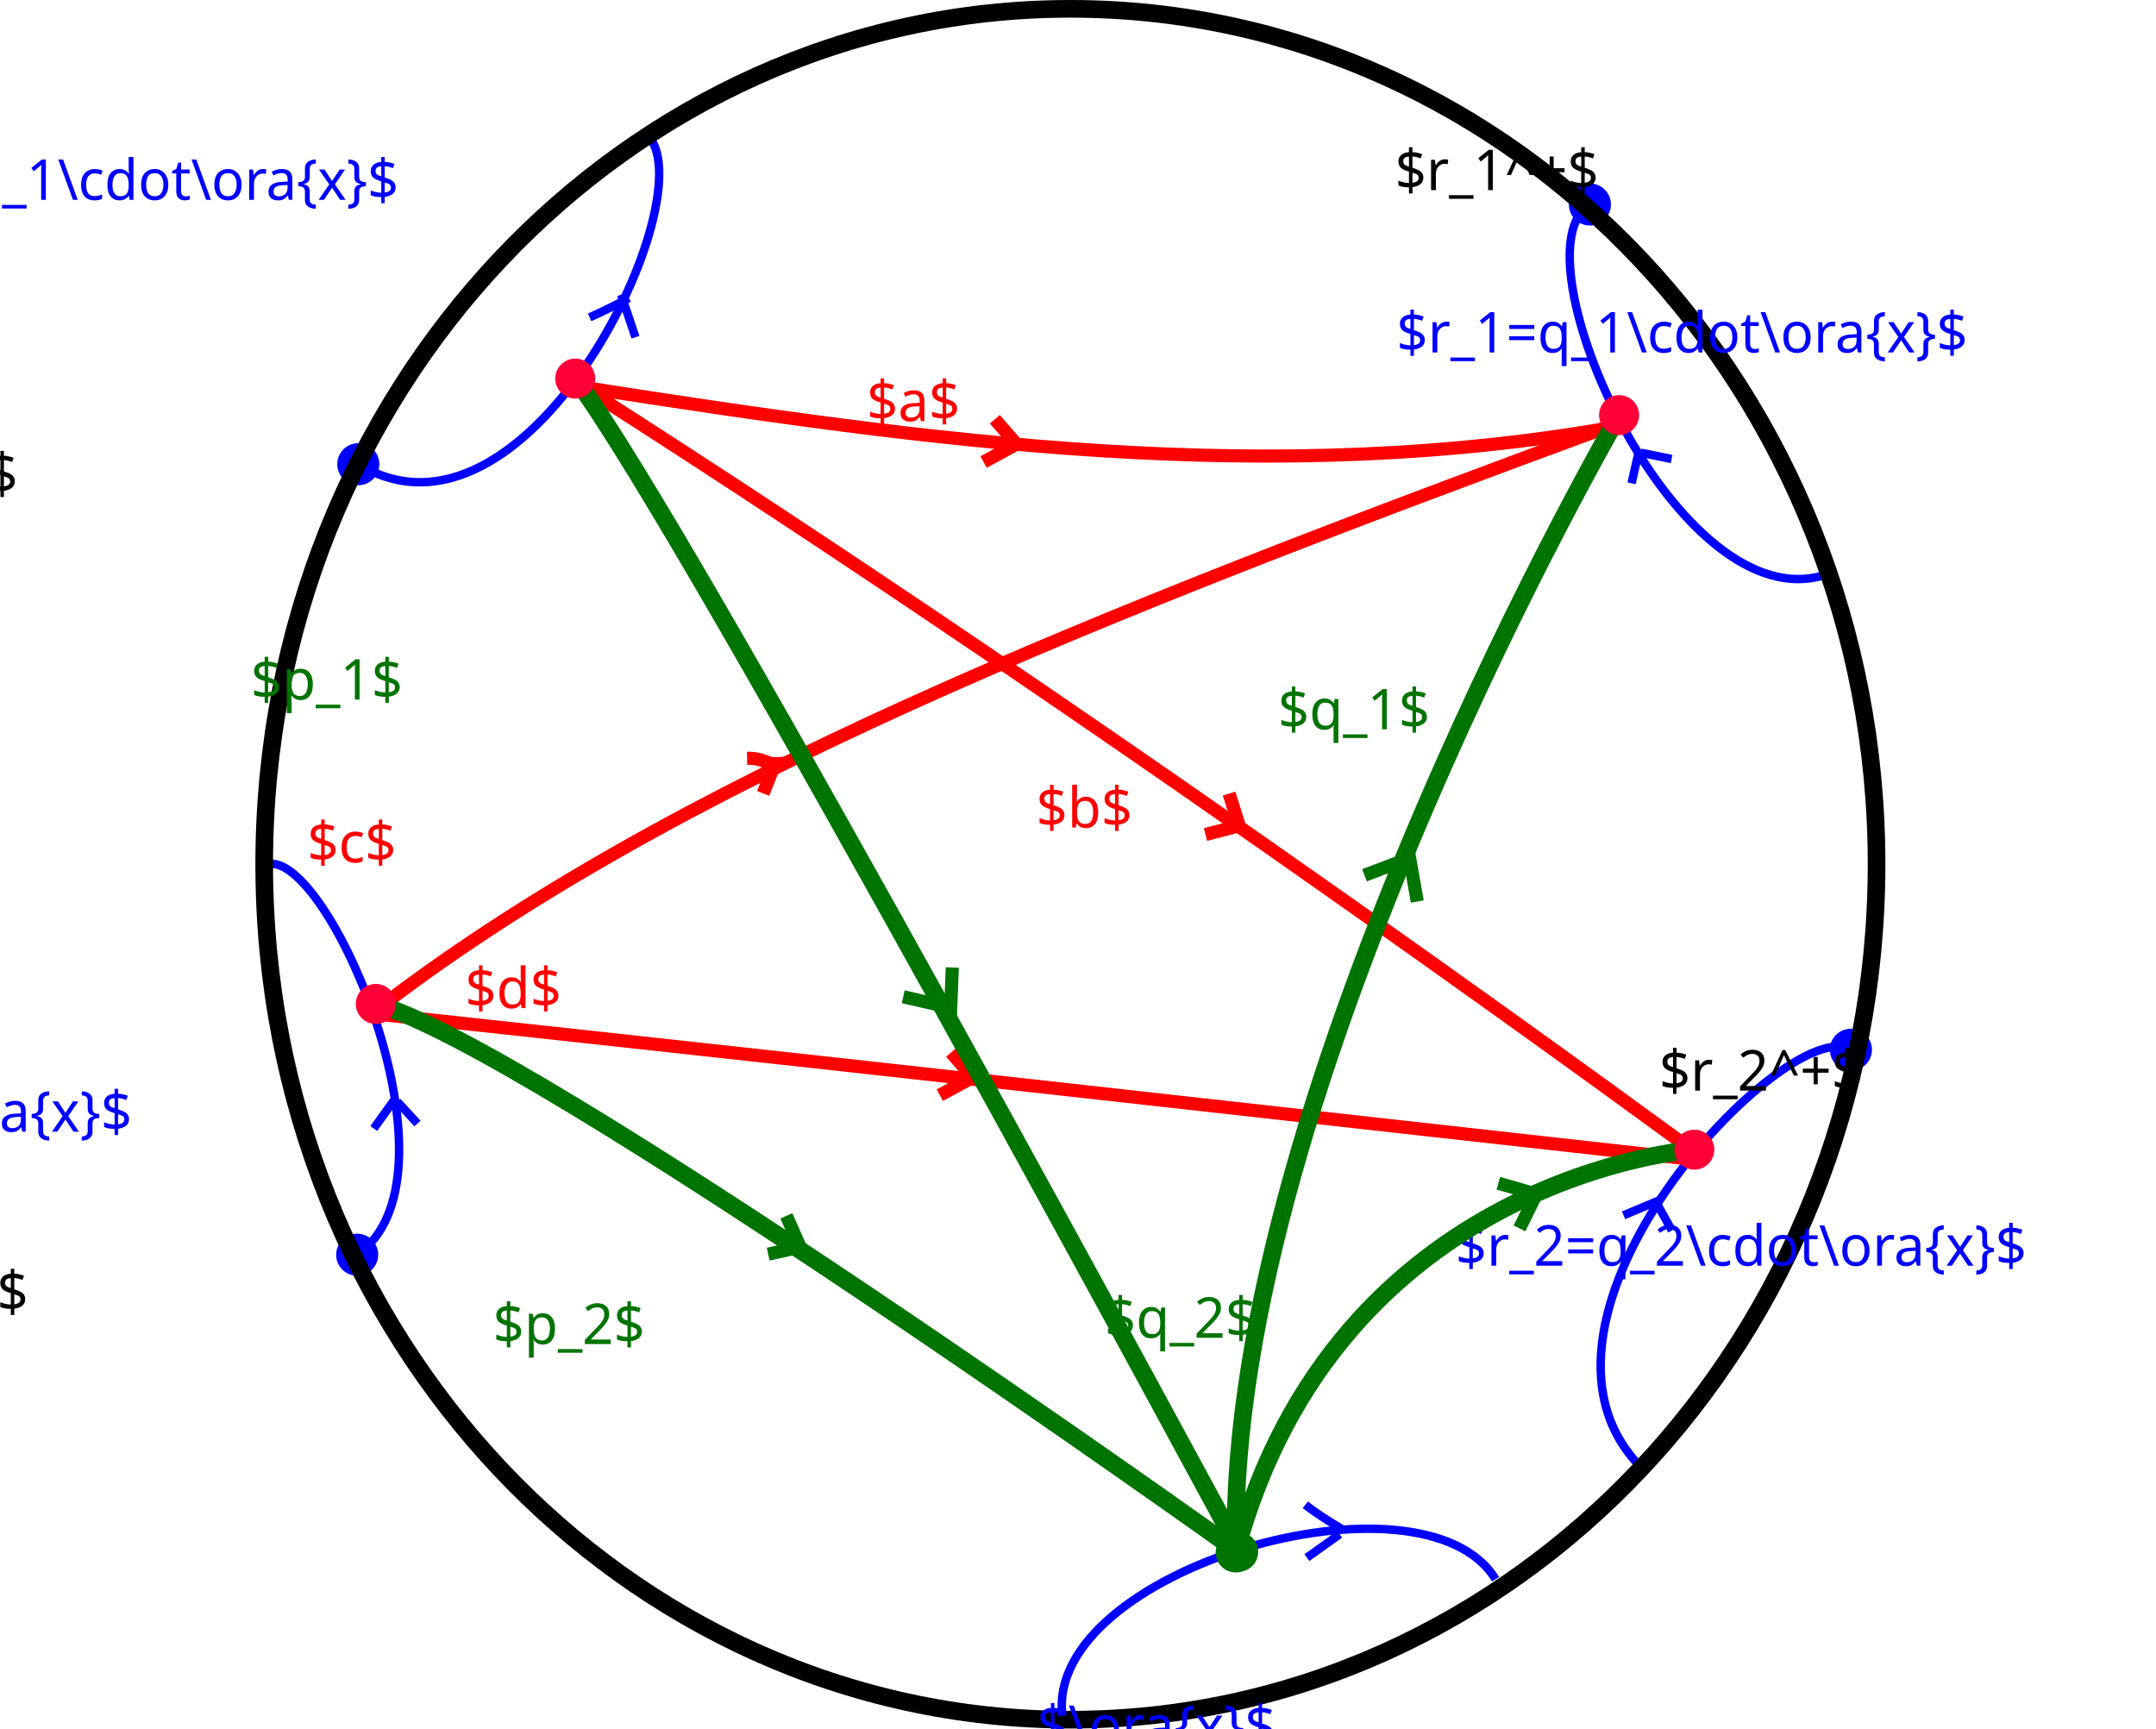
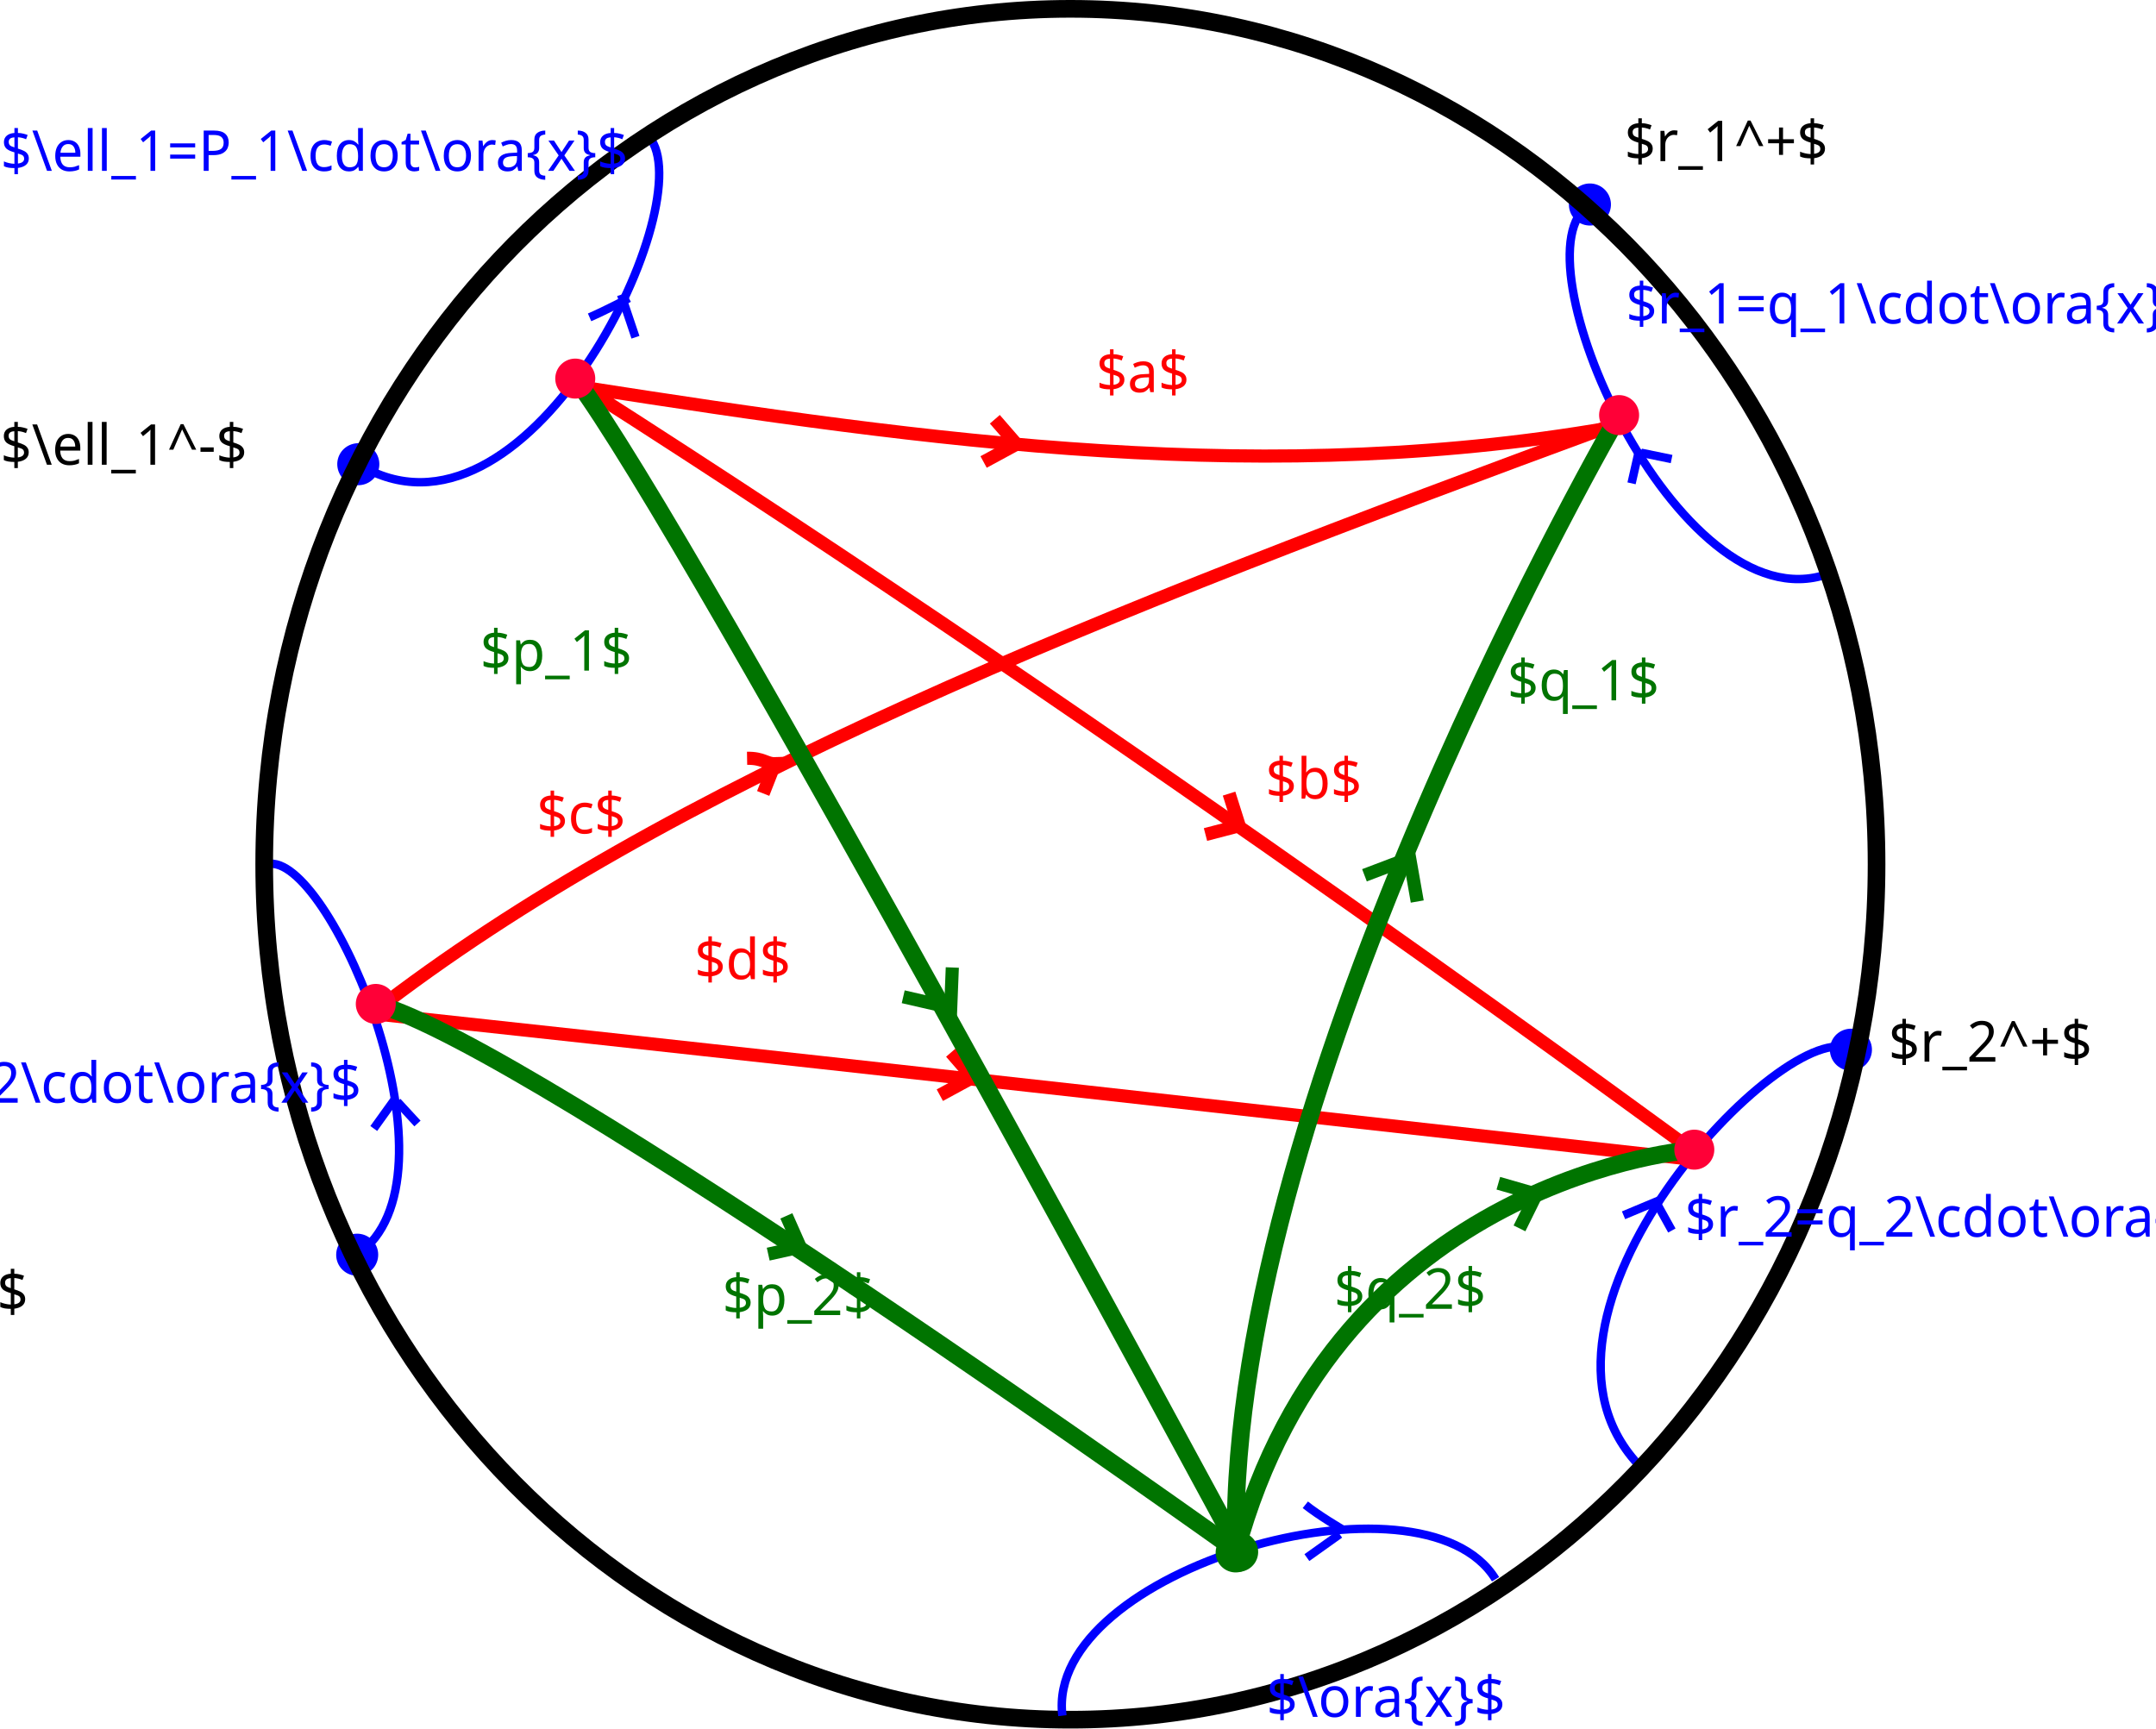
<svg xmlns="http://www.w3.org/2000/svg" width="256.137mm" height="205.363mm" viewBox="0 0 256.137 205.363" version="1.1" id="svg13623">
  <defs id="defs13617">
    <marker style="overflow:visible" id="marker3789" refX="0" refY="0" orient="auto" viewBox="0 0 2.267 2.267" markerWidth="2.267" markerHeight="2.267" preserveAspectRatio="xMidYMid">
      <path transform="matrix(0.2,0,0,0.2,1.48,0.2)" style="fill:#ff0037;fill-opacity:1;fill-rule:evenodd;stroke:#ff0037;stroke-width:1pt;stroke-opacity:1" d="m -2.5,-1 c 0,2.76 -2.24,5 -5,5 -2.76,0 -5,-2.24 -5,-5 0,-2.76 2.24,-5 5,-5 2.76,0 5,2.24 5,5 z" id="path3787" />
    </marker>
    <marker style="overflow:visible" id="marker3267" refX="0" refY="0" orient="auto" viewBox="0 0 2.267 2.267" markerWidth="2.267" markerHeight="2.267" preserveAspectRatio="xMidYMid">
      <path transform="matrix(0.2,0,0,0.2,1.48,0.2)" style="fill:#ff0037;fill-opacity:1;fill-rule:evenodd;stroke:#ff0037;stroke-width:1pt;stroke-opacity:1" d="m -2.5,-1 c 0,2.76 -2.24,5 -5,5 -2.76,0 -5,-2.24 -5,-5 0,-2.76 2.24,-5 5,-5 2.76,0 5,2.24 5,5 z" id="path3265" />
    </marker>
    <marker orient="auto" refY="0" refX="0" id="marker2658" style="overflow:visible">
      <path id="path2656" d="M 0,0 5,-5 -12.5,0 5,5 Z" style="fill:#0000ff;fill-opacity:1;fill-rule:evenodd;stroke:#0000ff;stroke-width:1pt;stroke-opacity:1" transform="matrix(-0.2,0,0,-0.2,-1.2,0)" />
    </marker>
    <marker orient="auto" refY="0" refX="0" id="marker1345" style="overflow:visible">
      <path id="path1097" d="M 0,0 5,-5 -12.5,0 5,5 Z" style="fill:#0000ff;fill-opacity:1;fill-rule:evenodd;stroke:#0000ff;stroke-width:1pt;stroke-opacity:1" transform="matrix(-0.2,0,0,-0.2,-1.2,0)" />
    </marker>
    <marker orient="auto" refY="0" refX="0" id="marker1325" style="overflow:visible">
      <path id="path1323" d="m -2.5,-1 c 0,2.76 -2.24,5 -5,5 -2.76,0 -5,-2.24 -5,-5 0,-2.76 2.24,-5 5,-5 2.76,0 5,2.24 5,5 z" style="fill:#007400;fill-opacity:1;fill-rule:evenodd;stroke:#007400;stroke-width:1pt;stroke-opacity:1" transform="matrix(0.2,0,0,0.2,1.48,0.2)" />
    </marker>
    <marker orient="auto" refY="0" refX="0" id="marker1321" style="overflow:visible">
      <path id="path1319" d="m -2.5,-1 c 0,2.76 -2.24,5 -5,5 -2.76,0 -5,-2.24 -5,-5 0,-2.76 2.24,-5 5,-5 2.76,0 5,2.24 5,5 z" style="fill:#007400;fill-opacity:1;fill-rule:evenodd;stroke:#007400;stroke-width:1pt;stroke-opacity:1" transform="matrix(0.2,0,0,0.2,1.48,0.2)" />
    </marker>
    <marker orient="auto" refY="0" refX="0" id="marker1315" style="overflow:visible">
      <path id="path1313" d="m -2.5,-1 c 0,2.76 -2.24,5 -5,5 -2.76,0 -5,-2.24 -5,-5 0,-2.76 2.24,-5 5,-5 2.76,0 5,2.24 5,5 z" style="fill:#007400;fill-opacity:1;fill-rule:evenodd;stroke:#007400;stroke-width:1pt;stroke-opacity:1" transform="matrix(0.2,0,0,0.2,1.48,0.2)" />
    </marker>
    <marker orient="auto" refY="0" refX="0" id="marker1311" style="overflow:visible">
      <path id="path1309" d="m -2.5,-1 c 0,2.76 -2.24,5 -5,5 -2.76,0 -5,-2.24 -5,-5 0,-2.76 2.24,-5 5,-5 2.76,0 5,2.24 5,5 z" style="fill:#007400;fill-opacity:1;fill-rule:evenodd;stroke:#007400;stroke-width:1pt;stroke-opacity:1" transform="matrix(0.2,0,0,0.2,1.48,0.2)" />
    </marker>
    <marker orient="auto" refY="0" refX="0" id="marker1307" style="overflow:visible">
      <path id="path1305" d="m -2.5,-1 c 0,2.76 -2.24,5 -5,5 -2.76,0 -5,-2.24 -5,-5 0,-2.76 2.24,-5 5,-5 2.76,0 5,2.24 5,5 z" style="fill:#007400;fill-opacity:1;fill-rule:evenodd;stroke:#007400;stroke-width:1pt;stroke-opacity:1" transform="matrix(0.2,0,0,0.2,1.48,0.2)" />
    </marker>
    <marker orient="auto" refY="0" refX="0" id="DotS" style="overflow:visible">
      <path id="path1074" d="m -2.5,-1 c 0,2.76 -2.24,5 -5,5 -2.76,0 -5,-2.24 -5,-5 0,-2.76 2.24,-5 5,-5 2.76,0 5,2.24 5,5 z" style="fill:#007400;fill-opacity:1;fill-rule:evenodd;stroke:#007400;stroke-width:1pt;stroke-opacity:1" transform="matrix(0.2,0,0,0.2,1.48,0.2)" />
    </marker>
    <marker orient="auto" refY="0" refX="0" id="marker1297" style="overflow:visible">
      <path id="path1295" d="M 0,0 5,-5 -12.5,0 5,5 Z" style="fill:#000000;fill-opacity:1;fill-rule:evenodd;stroke:#000000;stroke-width:1pt;stroke-opacity:1" transform="matrix(-0.2,0,0,-0.2,-1.2,0)" />
    </marker>
    <marker orient="auto" refY="0" refX="0" id="marker1270" style="overflow:visible">
      <path id="path1022" d="M 0,0 5,-5 -12.5,0 5,5 Z" style="fill:#000000;fill-opacity:1;fill-rule:evenodd;stroke:#000000;stroke-width:1pt;stroke-opacity:1" transform="matrix(-0.2,0,0,-0.2,-1.2,0)" />
    </marker>
    <marker style="overflow:visible" id="marker19486" refX="0" refY="0" orient="auto">
      <path transform="matrix(-0.2,0,0,-0.2,-1.2,0)" style="fill:#000000;fill-opacity:1;fill-rule:evenodd;stroke:#000000;stroke-width:1pt;stroke-opacity:1" d="M 0,0 5,-5 -12.5,0 5,5 Z" id="path19484" />
    </marker>
    <marker orient="auto" refY="0" refX="0" id="Arrow1Send" style="overflow:visible">
      <path id="path842" d="M 0,0 5,-5 -12.5,0 5,5 Z" style="fill:#000000;fill-opacity:1;fill-rule:evenodd;stroke:#000000;stroke-width:1pt;stroke-opacity:1" transform="matrix(-0.2,0,0,-0.2,-1.2,0)" />
    </marker>
    <marker orient="auto" refY="0" refX="0" id="marker9642" style="overflow:visible">
      <path id="path9640" d="m -2.5,-1 c 0,2.76 -2.24,5 -5,5 -2.76,0 -5,-2.24 -5,-5 0,-2.76 2.24,-5 5,-5 2.76,0 5,2.24 5,5 z" style="fill:#000000;fill-opacity:1;fill-rule:evenodd;stroke:#000000;stroke-width:1pt;stroke-opacity:1" transform="matrix(0.2,0,0,0.2,1.48,0.2)" />
    </marker>
    <marker orient="auto" refY="0" refX="0" id="marker13570" style="overflow:visible">
      <path id="path13568" d="m -2.5,-1 c 0,2.76 -2.24,5 -5,5 -2.76,0 -5,-2.24 -5,-5 0,-2.76 2.24,-5 5,-5 2.76,0 5,2.24 5,5 z" style="fill:#000000;fill-opacity:1;fill-rule:evenodd;stroke:#000000;stroke-width:1pt;stroke-opacity:1" transform="matrix(0.2,0,0,0.2,1.48,0.2)" />
    </marker>
    <marker orient="auto" refY="0" refX="0" id="marker1270-1" style="overflow:visible">
      <path id="path1022-5" d="M 0,0 5,-5 -12.5,0 5,5 Z" style="fill:#000000;fill-opacity:1;fill-rule:evenodd;stroke:#000000;stroke-width:1pt;stroke-opacity:1" transform="matrix(-0.2,0,0,-0.2,-1.2,0)" />
    </marker>
    <marker orient="auto" refY="0" refX="0" id="marker1345-3" style="overflow:visible">
      <path id="path1097-7" d="M 0,0 5,-5 -12.5,0 5,5 Z" style="fill:#0000ff;fill-opacity:1;fill-rule:evenodd;stroke:#0000ff;stroke-width:1pt;stroke-opacity:1" transform="matrix(-0.2,0,0,-0.2,-1.2,0)" />
    </marker>
    <marker orient="auto" refY="0" refX="0" id="marker2658-0" style="overflow:visible">
      <path id="path2656-3" d="M 0,0 5,-5 -12.5,0 5,5 Z" style="fill:#0000ff;fill-opacity:1;fill-rule:evenodd;stroke:#0000ff;stroke-width:1pt;stroke-opacity:1" transform="matrix(-0.2,0,0,-0.2,-1.2,0)" />
    </marker>
    <marker style="overflow:visible" id="marker1" refX="0" refY="0" orient="auto" markerWidth="1" markerHeight="1" viewBox="0 0 1 1" preserveAspectRatio="xMidYMid">
      <path transform="scale(0.5)" style="fill:context-stroke;fill-rule:evenodd;stroke:none" d="M 5,0 C 5,2.76 2.76,5 0,5 -2.76,5 -5,2.76 -5,0 c 0,-2.76 2.3,-5 5,-5 2.76,0 5,2.24 5,5 z" id="path1" />
    </marker>
    <marker style="overflow:visible" id="Dot" refX="0" refY="0" orient="auto" markerWidth="1" markerHeight="1" viewBox="0 0 1 1" preserveAspectRatio="xMidYMid">
      <path transform="scale(0.5)" style="fill:context-stroke;fill-rule:evenodd;stroke:none" d="M 5,0 C 5,2.76 2.76,5 0,5 -2.76,5 -5,2.76 -5,0 c 0,-2.76 2.3,-5 5,-5 2.76,0 5,2.24 5,5 z" id="path17" />
    </marker>
    <marker style="overflow:visible" id="marker2" refX="0" refY="0" orient="auto" markerWidth="1" markerHeight="1" viewBox="0 0 1 1" preserveAspectRatio="xMidYMid">
      <path transform="scale(0.5)" style="fill:context-stroke;fill-rule:evenodd;stroke:none" d="M 5,0 C 5,2.76 2.76,5 0,5 -2.76,5 -5,2.76 -5,0 c 0,-2.76 2.3,-5 5,-5 2.76,0 5,2.24 5,5 z" id="path2" />
    </marker>
    <marker style="overflow:visible" id="marker3" refX="0" refY="0" orient="auto" markerWidth="1" markerHeight="1" viewBox="0 0 1 1" preserveAspectRatio="xMidYMid">
      <path transform="scale(0.5)" style="fill:context-stroke;fill-rule:evenodd;stroke:none" d="M 5,0 C 5,2.76 2.76,5 0,5 -2.76,5 -5,2.76 -5,0 c 0,-2.76 2.3,-5 5,-5 2.76,0 5,2.24 5,5 z" id="path3" />
    </marker>
    <marker orient="auto" refY="0" refX="0" id="marker1311-1" style="overflow:visible">
      <path id="path1309-3" d="m -2.5,-1 c 0,2.76 -2.24,5 -5,5 -2.76,0 -5,-2.24 -5,-5 0,-2.76 2.24,-5 5,-5 2.76,0 5,2.24 5,5 z" style="fill:#007400;fill-opacity:1;fill-rule:evenodd;stroke:#007400;stroke-width:1pt;stroke-opacity:1" transform="matrix(0.2,0,0,0.2,1.48,0.2)" />
    </marker>
    <marker orient="auto" refY="0" refX="0" id="marker1315-2" style="overflow:visible">
      <path id="path1313-3" d="m -2.5,-1 c 0,2.76 -2.24,5 -5,5 -2.76,0 -5,-2.24 -5,-5 0,-2.76 2.24,-5 5,-5 2.76,0 5,2.24 5,5 z" style="fill:#007400;fill-opacity:1;fill-rule:evenodd;stroke:#007400;stroke-width:1pt;stroke-opacity:1" transform="matrix(0.2,0,0,0.2,1.48,0.2)" />
    </marker>
    <marker orient="auto" refY="0" refX="0" id="DotS-3" style="overflow:visible">
      <path id="path1074-6" d="m -2.5,-1 c 0,2.76 -2.24,5 -5,5 -2.76,0 -5,-2.24 -5,-5 0,-2.76 2.24,-5 5,-5 2.76,0 5,2.24 5,5 z" style="fill:#007400;fill-opacity:1;fill-rule:evenodd;stroke:#007400;stroke-width:1pt;stroke-opacity:1" transform="matrix(0.2,0,0,0.2,1.48,0.2)" />
    </marker>
    <marker orient="auto" refY="0" refX="0" id="marker1307-2" style="overflow:visible">
      <path id="path1305-6" d="m -2.5,-1 c 0,2.76 -2.24,5 -5,5 -2.76,0 -5,-2.24 -5,-5 0,-2.76 2.24,-5 5,-5 2.76,0 5,2.24 5,5 z" style="fill:#007400;fill-opacity:1;fill-rule:evenodd;stroke:#007400;stroke-width:1pt;stroke-opacity:1" transform="matrix(0.2,0,0,0.2,1.48,0.2)" />
    </marker>
    <marker orient="auto" refY="0" refX="0" id="marker1321-1" style="overflow:visible">
      <path id="path1319-4" d="m -2.5,-1 c 0,2.76 -2.24,5 -5,5 -2.76,0 -5,-2.24 -5,-5 0,-2.76 2.24,-5 5,-5 2.76,0 5,2.24 5,5 z" style="fill:#007400;fill-opacity:1;fill-rule:evenodd;stroke:#007400;stroke-width:1pt;stroke-opacity:1" transform="matrix(0.2,0,0,0.2,1.48,0.2)" />
    </marker>
    <marker orient="auto" refY="0" refX="0" id="marker1325-8" style="overflow:visible">
      <path id="path1323-7" d="m -2.5,-1 c 0,2.76 -2.24,5 -5,5 -2.76,0 -5,-2.24 -5,-5 0,-2.76 2.24,-5 5,-5 2.76,0 5,2.24 5,5 z" style="fill:#007400;fill-opacity:1;fill-rule:evenodd;stroke:#007400;stroke-width:1pt;stroke-opacity:1" transform="matrix(0.2,0,0,0.2,1.48,0.2)" />
    </marker>
  </defs>
  <g id="layer1" transform="translate(-29.41683,-32.21726)">
    <path style="fill:none;stroke:#0000ff;stroke-width:1;stroke-linecap:butt;stroke-linejoin:miter;stroke-miterlimit:4;stroke-dasharray:none;stroke-opacity:1;marker-start:url(#marker1)" d="M 71.984,87.366 C 91.8,99.394 112.354,57.344 106.811,48.856" id="path9327-9-2" />
    <path style="fill:none;stroke:#0000ff;stroke-width:1;stroke-linecap:butt;stroke-linejoin:miter;stroke-miterlimit:4;stroke-dasharray:none;stroke-opacity:1;marker-start:url(#Dot)" d="m 71.849,181.29 c 13.063,-9.012 -2.859,-46.796 -10.29,-46.449" id="path9329-4-1" />
    <path style="fill:none;stroke:#0000ff;stroke-width:1;stroke-linecap:butt;stroke-linejoin:miter;stroke-miterlimit:4;stroke-dasharray:none;stroke-opacity:1;marker-end:url(#marker3)" d="m 224.376,206.555 c -17.352,-17.614 17.374,-54.069 24.933,-49.625" id="path9384-1" />
    <path style="fill:none;stroke:#0000ff;stroke-width:1;stroke-linecap:butt;stroke-linejoin:miter;stroke-miterlimit:4;stroke-dasharray:none;stroke-opacity:1;marker-end:url(#marker2)" d="M 246.56,100.417 C 228.674,106.666 208.968,62.091 218.301,56.515" id="path9382-0" />
    <ellipse style="fill:none;fill-opacity:1;stroke:#000000;stroke-width:2.097;stroke-miterlimit:4;stroke-dasharray:none;stroke-dashoffset:0;stroke-opacity:1" id="path2514-8-7" cx="156.581" cy="134.899" rx="95.775" ry="101.633" />
    <path style="fill:none;stroke:#0000ff;stroke-width:1;stroke-linecap:butt;stroke-linejoin:miter;stroke-miterlimit:4;stroke-dasharray:none;stroke-opacity:1" d="m 207.092,219.848 c -8.623,-14.118 -53.576,-1.126 -51.462,16.205" id="path10390" />
    <path style="fill:none;stroke:#0000ff;stroke-width:1;stroke-linecap:butt;stroke-linejoin:miter;stroke-miterlimit:4;stroke-dasharray:none;stroke-opacity:1" d="m 184.492,210.999 c 1.609,1.286 4.308,2.866 4.308,2.866" id="path13194" />
    <path style="fill:none;stroke:#0000ff;stroke-width:1;stroke-linecap:butt;stroke-linejoin:miter;stroke-miterlimit:4;stroke-dasharray:none;stroke-opacity:1" d="m 184.678,217.276 3.896,-2.776" id="path13196" />
-     <text xml:space="preserve" style="font-style:normal;font-variant:normal;font-weight:normal;font-stretch:normal;font-size:6.604px;line-height:1.25;font-family:verdana;-inkscape-font-specification:verdana;text-align:end;letter-spacing:0px;word-spacing:0px;text-anchor:end;fill:#007400;fill-opacity:1;stroke:none;stroke-width:1.56;stroke-miterlimit:4;stroke-dasharray:none" x="87.004" y="113.644" id="text10762-0" transform="scale(0.9853451,1.014873)">
-       <tspan id="tspan10760-3" x="87.004" y="113.644" style="font-size:6.604px;text-align:end;text-anchor:end;fill:#007400;fill-opacity:1;stroke-width:1.56;stroke-miterlimit:4;stroke-dasharray:none">$p_1$</tspan>
+     <text xml:space="preserve" style="font-style:normal;font-variant:normal;font-weight:normal;font-stretch:normal;font-size:6.604px;line-height:1.25;font-family:verdana;-inkscape-font-specification:verdana;text-align:end;letter-spacing:0px;word-spacing:0px;text-anchor:end;fill:#007400;fill-opacity:1;stroke:none;stroke-width:1.56;stroke-miterlimit:4;stroke-dasharray:none" x="114.661" y="110.255" id="text10762-0" transform="scale(0.9853451,1.014873)">
+       <tspan id="tspan10760-3" x="114.661" y="110.255" style="font-size:6.604px;text-align:end;text-anchor:end;fill:#007400;fill-opacity:1;stroke-width:1.56;stroke-miterlimit:4;stroke-dasharray:none">$p_1$</tspan>
    </text>
-     <text xml:space="preserve" style="font-style:normal;font-variant:normal;font-weight:normal;font-stretch:normal;font-size:6.604px;line-height:1.25;font-family:verdana;-inkscape-font-specification:verdana;letter-spacing:0px;word-spacing:0px;fill:#007400;fill-opacity:1;stroke:none;stroke-width:1.56;stroke-miterlimit:4;stroke-dasharray:none" x="183.941" y="117.126" id="text19550" transform="scale(0.9853451,1.014873)">
-       <tspan id="tspan19548" x="183.941" y="117.126" style="font-size:6.604px;fill:#007400;fill-opacity:1;stroke-width:1.56;stroke-miterlimit:4;stroke-dasharray:none">$q_1$</tspan>
+     <text xml:space="preserve" style="font-style:normal;font-variant:normal;font-weight:normal;font-stretch:normal;font-size:6.604px;line-height:1.25;font-family:verdana;-inkscape-font-specification:verdana;letter-spacing:0px;word-spacing:0px;fill:#007400;fill-opacity:1;stroke:none;stroke-width:1.56;stroke-miterlimit:4;stroke-dasharray:none" x="211.598" y="113.737" id="text19550" transform="scale(0.9853451,1.014873)">
+       <tspan id="tspan19548" x="211.598" y="113.737" style="font-size:6.604px;fill:#007400;fill-opacity:1;stroke-width:1.56;stroke-miterlimit:4;stroke-dasharray:none">$q_1$</tspan>
    </text>
-     <text xml:space="preserve" style="font-style:normal;font-variant:normal;font-weight:normal;font-stretch:normal;font-size:6.604px;line-height:1.25;font-family:verdana;-inkscape-font-specification:verdana;text-align:center;letter-spacing:0px;word-spacing:0px;text-anchor:middle;fill:#007400;fill-opacity:1;stroke:none;stroke-width:1.56;stroke-miterlimit:4;stroke-dasharray:none" x="176.498" y="188.359" id="text10762-0-2" transform="scale(0.9853451,1.014873)">
-       <tspan id="tspan10760-3-3" x="176.498" y="188.359" style="font-size:6.604px;text-align:center;text-anchor:middle;fill:#007400;fill-opacity:1;stroke-width:1.56;stroke-miterlimit:4;stroke-dasharray:none">$q_2$</tspan>
+     <text xml:space="preserve" style="font-style:normal;font-variant:normal;font-weight:normal;font-stretch:normal;font-size:6.604px;line-height:1.25;font-family:verdana;-inkscape-font-specification:verdana;text-align:center;letter-spacing:0px;word-spacing:0px;text-anchor:middle;fill:#007400;fill-opacity:1;stroke:none;stroke-width:1.56;stroke-miterlimit:4;stroke-dasharray:none" x="204.155" y="184.97" id="text10762-0-2" transform="scale(0.9853451,1.014873)">
+       <tspan id="tspan10760-3-3" x="204.155" y="184.97" style="font-size:6.604px;text-align:center;text-anchor:middle;fill:#007400;fill-opacity:1;stroke-width:1.56;stroke-miterlimit:4;stroke-dasharray:none">$q_2$</tspan>
    </text>
-     <text xml:space="preserve" style="font-style:normal;font-variant:normal;font-weight:normal;font-stretch:normal;font-size:6.604px;line-height:1.25;font-family:verdana;-inkscape-font-specification:verdana;letter-spacing:0px;word-spacing:0px;fill:#007400;fill-opacity:1;stroke:none;stroke-width:1.56;stroke-miterlimit:4;stroke-dasharray:none" x="89.291" y="189.092" id="text10762-0-2-3" transform="scale(0.9853451,1.014873)">
-       <tspan id="tspan10760-3-3-1" x="89.291" y="189.092" style="font-size:6.604px;fill:#007400;fill-opacity:1;stroke-width:1.56;stroke-miterlimit:4;stroke-dasharray:none">$p_2$</tspan>
+     <text xml:space="preserve" style="font-style:normal;font-variant:normal;font-weight:normal;font-stretch:normal;font-size:6.604px;line-height:1.25;font-family:verdana;-inkscape-font-specification:verdana;letter-spacing:0px;word-spacing:0px;fill:#007400;fill-opacity:1;stroke:none;stroke-width:1.56;stroke-miterlimit:4;stroke-dasharray:none" x="116.948" y="185.702" id="text10762-0-2-3" transform="scale(0.9853451,1.014873)">
+       <tspan id="tspan10760-3-3-1" x="116.948" y="185.702" style="font-size:6.604px;fill:#007400;fill-opacity:1;stroke-width:1.56;stroke-miterlimit:4;stroke-dasharray:none">$p_2$</tspan>
    </text>
-     <text xml:space="preserve" style="font-style:normal;font-variant:normal;font-weight:normal;font-stretch:normal;font-size:6.604px;line-height:1.25;font-family:verdana;-inkscape-font-specification:verdana;letter-spacing:0px;word-spacing:0px;fill:#000000;fill-opacity:1;stroke:none;stroke-width:1.56;stroke-miterlimit:4;stroke-dasharray:none" x="198.057" y="54.001" id="text19550-5" transform="scale(0.9853451,1.014873)">
-       <tspan id="tspan19548-1" x="198.057" y="54.001" style="font-size:6.604px;stroke-width:1.56;stroke-miterlimit:4;stroke-dasharray:none">$r_1^+$</tspan>
+     <text xml:space="preserve" style="font-style:normal;font-variant:normal;font-weight:normal;font-stretch:normal;font-size:6.604px;line-height:1.25;font-family:verdana;-inkscape-font-specification:verdana;letter-spacing:0px;word-spacing:0px;fill:#000000;fill-opacity:1;stroke:none;stroke-width:1.56;stroke-miterlimit:4;stroke-dasharray:none" x="225.715" y="50.612" id="text19550-5" transform="scale(0.9853451,1.014873)">
+       <tspan id="tspan19548-1" x="225.715" y="50.612" style="font-size:6.604px;stroke-width:1.56;stroke-miterlimit:4;stroke-dasharray:none">$r_1^+$</tspan>
    </text>
    <text xml:space="preserve" style="font-style:normal;font-variant:normal;font-weight:normal;font-stretch:normal;font-size:6.604px;line-height:1.25;font-family:verdana;-inkscape-font-specification:verdana;text-align:end;letter-spacing:0px;word-spacing:0px;text-anchor:end;fill:#000000;fill-opacity:1;stroke:none;stroke-width:1.56;stroke-miterlimit:4;stroke-dasharray:none" x="41.848" y="185.299" id="text19550-5-7-9-4" transform="scale(0.9853451,1.014873)">
      <tspan id="tspan19548-1-9-5-9" x="41.848" y="185.299" style="font-size:6.604px;text-align:end;text-anchor:end;stroke-width:1.56;stroke-miterlimit:4;stroke-dasharray:none">$\ell_2^-$</tspan>
    </text>
-     <text xml:space="preserve" style="font-style:normal;font-variant:normal;font-weight:normal;font-stretch:normal;font-size:6.604px;line-height:1.25;font-family:verdana;-inkscape-font-specification:verdana;text-align:end;letter-spacing:0px;word-spacing:0px;text-anchor:end;fill:#000000;fill-opacity:1;stroke:none;stroke-width:1.56;stroke-miterlimit:4;stroke-dasharray:none" x="40.594" y="89.543" id="text19550-5-3-7" transform="scale(0.9853451,1.014873)">
-       <tspan id="tspan19548-1-1-6" x="40.594" y="89.543" style="font-size:6.604px;text-align:end;text-anchor:end;stroke-width:1.56;stroke-miterlimit:4;stroke-dasharray:none">$\ell_1^-$</tspan>
+     <text xml:space="preserve" style="font-style:normal;font-variant:normal;font-weight:normal;font-stretch:normal;font-size:6.604px;line-height:1.25;font-family:verdana;-inkscape-font-specification:verdana;text-align:end;letter-spacing:0px;word-spacing:0px;text-anchor:end;fill:#000000;fill-opacity:1;stroke:none;stroke-width:1.56;stroke-miterlimit:4;stroke-dasharray:none" x="68.251" y="86.154" id="text19550-5-3-7" transform="scale(0.9853451,1.014873)">
+       <tspan id="tspan19548-1-1-6" x="68.251" y="86.154" style="font-size:6.604px;text-align:end;text-anchor:end;stroke-width:1.56;stroke-miterlimit:4;stroke-dasharray:none">$\ell_1^-$</tspan>
    </text>
    <path style="fill:none;stroke:#007400;stroke-width:1.56;stroke-linecap:butt;stroke-linejoin:miter;stroke-miterlimit:4;stroke-dasharray:none;stroke-opacity:1" d="m 120.681,181.223 c 3.8,-0.846 3.8,-0.846 3.8,-0.846 l -1.643,-3.703" id="path1327" />
    <path style="fill:none;stroke:#007400;stroke-width:1.56;stroke-linecap:butt;stroke-linejoin:miter;stroke-miterlimit:4;stroke-dasharray:none;stroke-opacity:1" d="m 142.553,147.165 -0.189,4.774 -5.643,-1.297" id="path1329" />
    <path style="fill:none;stroke:#ff0000;stroke-width:1.56;stroke-linecap:butt;stroke-linejoin:miter;stroke-miterlimit:4;stroke-dasharray:none;stroke-opacity:1" d="m 73.585,152.631 c 0,0 41.986,4.524 84.926,9.309 l 71.717,7.99" id="path1068-0" />
    <path style="fill:none;stroke:#ff0000;stroke-width:1.56;stroke-linecap:butt;stroke-linejoin:miter;stroke-miterlimit:4;stroke-dasharray:none;stroke-opacity:1;marker-mid:url(#marker2658-0)" d="M 73.585,152.631 C 108.736,125.332 159.767,105.271 221.273,82.625" id="path2648" />
    <path style="fill:none;stroke:#ff0000;stroke-width:1.56;stroke-linecap:butt;stroke-linejoin:miter;stroke-miterlimit:4;stroke-dasharray:none;stroke-opacity:1" d="m 118.171,122.31 c 1.913,-0.035 2.292,0.677 3.304,0.642 l -1.39,3.535" id="path1331-3" />
    <path style="fill:none;stroke:#ff0000;stroke-width:1.56;stroke-linecap:butt;stroke-linejoin:miter;stroke-miterlimit:4;stroke-dasharray:none;stroke-opacity:1" d="m 142.404,157.257 2.568,2.962 -3.903,2.116" id="path1331-3-1" />
-     <text xml:space="preserve" style="font-style:normal;font-variant:normal;font-weight:normal;font-stretch:normal;font-size:6.604px;line-height:1.25;font-family:verdana;-inkscape-font-specification:verdana;letter-spacing:0px;word-spacing:0px;fill:#ff0000;fill-opacity:1;stroke:none;stroke-width:1.56;stroke-miterlimit:4;stroke-dasharray:none" x="134.356" y="81.044" id="text19550-6" transform="scale(0.9853451,1.014873)">
-       <tspan id="tspan19548-5" x="134.356" y="81.044" style="font-size:6.604px;fill:#ff0000;fill-opacity:1;stroke-width:1.56;stroke-miterlimit:4;stroke-dasharray:none">$a$</tspan>
+     <text xml:space="preserve" style="font-style:normal;font-variant:normal;font-weight:normal;font-stretch:normal;font-size:6.604px;line-height:1.25;font-family:verdana;-inkscape-font-specification:verdana;letter-spacing:0px;word-spacing:0px;fill:#ff0000;fill-opacity:1;stroke:none;stroke-width:1.56;stroke-miterlimit:4;stroke-dasharray:none" x="162.014" y="77.654" id="text19550-6" transform="scale(0.9853451,1.014873)">
+       <tspan id="tspan19548-5" x="162.014" y="77.654" style="font-size:6.604px;fill:#ff0000;fill-opacity:1;stroke-width:1.56;stroke-miterlimit:4;stroke-dasharray:none">$a$</tspan>
    </text>
-     <text xml:space="preserve" style="font-style:normal;font-variant:normal;font-weight:normal;font-stretch:normal;font-size:6.604px;line-height:1.25;font-family:verdana;-inkscape-font-specification:verdana;letter-spacing:0px;word-spacing:0px;fill:#ff0000;fill-opacity:1;stroke:none;stroke-width:1.56;stroke-miterlimit:4;stroke-dasharray:none" x="66.907" y="132.706" id="text19550-6-7-8" transform="scale(0.9853451,1.014873)">
-       <tspan id="tspan19548-5-3-3" x="66.907" y="132.706" style="font-size:6.604px;fill:#ff0000;fill-opacity:1;stroke-width:1.56;stroke-miterlimit:4;stroke-dasharray:none">$c$</tspan>
+     <text xml:space="preserve" style="font-style:normal;font-variant:normal;font-weight:normal;font-stretch:normal;font-size:6.604px;line-height:1.25;font-family:verdana;-inkscape-font-specification:verdana;letter-spacing:0px;word-spacing:0px;fill:#ff0000;fill-opacity:1;stroke:none;stroke-width:1.56;stroke-miterlimit:4;stroke-dasharray:none" x="94.565" y="129.317" id="text19550-6-7-8" transform="scale(0.9853451,1.014873)">
+       <tspan id="tspan19548-5-3-3" x="94.565" y="129.317" style="font-size:6.604px;fill:#ff0000;fill-opacity:1;stroke-width:1.56;stroke-miterlimit:4;stroke-dasharray:none">$c$</tspan>
    </text>
-     <text xml:space="preserve" style="font-style:normal;font-variant:normal;font-weight:normal;font-stretch:normal;font-size:6.604px;line-height:1.25;font-family:verdana;-inkscape-font-specification:verdana;letter-spacing:0px;word-spacing:0px;fill:#ff0000;fill-opacity:1;stroke:none;stroke-width:1.56;stroke-miterlimit:4;stroke-dasharray:none" x="85.932" y="149.765" id="text19550-6-7-5" transform="scale(0.9853451,1.014873)">
-       <tspan id="tspan19548-5-3-2" x="85.932" y="149.765" style="font-size:6.604px;fill:#ff0000;fill-opacity:1;stroke-width:1.56;stroke-miterlimit:4;stroke-dasharray:none">$d$</tspan>
+     <text xml:space="preserve" style="font-style:normal;font-variant:normal;font-weight:normal;font-stretch:normal;font-size:6.604px;line-height:1.25;font-family:verdana;-inkscape-font-specification:verdana;letter-spacing:0px;word-spacing:0px;fill:#ff0000;fill-opacity:1;stroke:none;stroke-width:1.56;stroke-miterlimit:4;stroke-dasharray:none" x="113.589" y="146.376" id="text19550-6-7-5" transform="scale(0.9853451,1.014873)">
+       <tspan id="tspan19548-5-3-2" x="113.589" y="146.376" style="font-size:6.604px;fill:#ff0000;fill-opacity:1;stroke-width:1.56;stroke-miterlimit:4;stroke-dasharray:none">$d$</tspan>
    </text>
    <path style="fill:none;stroke:#ff0000;stroke-width:1.56;stroke-linecap:butt;stroke-linejoin:miter;stroke-miterlimit:4;stroke-dasharray:none;stroke-opacity:1" d="m 175.432,126.506 1.205,3.818 -4.006,1.044" id="path1331-3-1-7" />
    <path style="fill:none;stroke:#ff0000;stroke-width:1.56;stroke-linecap:butt;stroke-linejoin:miter;stroke-miterlimit:4;stroke-dasharray:none;stroke-opacity:1" d="m 147.605,82.029 2.568,2.962 -3.903,2.116" id="path1331-3-1-7-7" />
    <path style="fill:none;stroke:#007400;stroke-width:1.56;stroke-linecap:butt;stroke-linejoin:miter;stroke-miterlimit:4;stroke-dasharray:none;stroke-opacity:1" d="m 207.422,172.796 4.52,1.301 -2.007,4.063" id="path1333" />
-     <text xml:space="preserve" style="font-style:normal;font-variant:normal;font-weight:normal;font-stretch:normal;font-size:6.604px;line-height:1.25;font-family:verdana;-inkscape-font-specification:verdana;letter-spacing:0px;word-spacing:0px;fill:#000000;fill-opacity:1;stroke:none;stroke-width:1.56;stroke-miterlimit:4;stroke-dasharray:none" x="229.899" y="159.42" id="text19550-5-2" transform="scale(0.9853451,1.014873)">
-       <tspan id="tspan19548-1-2" x="229.899" y="159.42" style="font-size:6.604px;stroke-width:1.56;stroke-miterlimit:4;stroke-dasharray:none">$r_2^+$</tspan>
+     <text xml:space="preserve" style="font-style:normal;font-variant:normal;font-weight:normal;font-stretch:normal;font-size:6.604px;line-height:1.25;font-family:verdana;-inkscape-font-specification:verdana;letter-spacing:0px;word-spacing:0px;fill:#000000;fill-opacity:1;stroke:none;stroke-width:1.56;stroke-miterlimit:4;stroke-dasharray:none" x="257.556" y="156.031" id="text19550-5-2" transform="scale(0.9853451,1.014873)">
+       <tspan id="tspan19548-1-2" x="257.556" y="156.031" style="font-size:6.604px;stroke-width:1.56;stroke-miterlimit:4;stroke-dasharray:none">$r_2^+$</tspan>
    </text>
-     <text xml:space="preserve" style="font-style:normal;font-variant:normal;font-weight:normal;font-stretch:normal;font-size:6.604px;line-height:1.25;font-family:verdana;-inkscape-font-specification:verdana;text-align:center;letter-spacing:0px;word-spacing:0px;text-anchor:middle;fill:#0000ff;fill-opacity:1;stroke:none;stroke-width:1.56;stroke-miterlimit:4;stroke-dasharray:none" x="173.59" y="236.128" id="text1107" transform="scale(0.9853451,1.014873)">
-       <tspan id="tspan1105" x="173.59" y="236.128" style="font-size:6.604px;text-align:center;text-anchor:middle;fill:#0000ff;fill-opacity:1;stroke-width:1.56;stroke-miterlimit:4;stroke-dasharray:none">$\ora{x}$</tspan>
+     <text xml:space="preserve" style="font-style:normal;font-variant:normal;font-weight:normal;font-stretch:normal;font-size:6.604px;line-height:1.25;font-family:verdana;-inkscape-font-specification:verdana;text-align:center;letter-spacing:0px;word-spacing:0px;text-anchor:middle;fill:#0000ff;fill-opacity:1;stroke:none;stroke-width:1.56;stroke-miterlimit:4;stroke-dasharray:none" x="201.247" y="232.739" id="text1107" transform="scale(0.9853451,1.014873)">
+       <tspan id="tspan1105" x="201.247" y="232.739" style="font-size:6.604px;text-align:center;text-anchor:middle;fill:#0000ff;fill-opacity:1;stroke-width:1.56;stroke-miterlimit:4;stroke-dasharray:none">$\ora{x}$</tspan>
    </text>
-     <text xml:space="preserve" style="font-style:normal;font-variant:normal;font-weight:normal;font-stretch:normal;font-size:6.604px;line-height:1.25;font-family:verdana;-inkscape-font-specification:verdana;letter-spacing:0px;word-spacing:0px;fill:#ff0000;fill-opacity:1;stroke:none;stroke-width:1.56;stroke-miterlimit:4;stroke-dasharray:none" x="154.787" y="128.628" id="text19550-6-7" transform="scale(0.9853451,1.014873)">
-       <tspan id="tspan19548-5-3" x="154.787" y="128.628" style="font-size:6.604px;fill:#ff0000;fill-opacity:1;stroke-width:1.56;stroke-miterlimit:4;stroke-dasharray:none">$b$</tspan>
+     <text xml:space="preserve" style="font-style:normal;font-variant:normal;font-weight:normal;font-stretch:normal;font-size:6.604px;line-height:1.25;font-family:verdana;-inkscape-font-specification:verdana;letter-spacing:0px;word-spacing:0px;fill:#ff0000;fill-opacity:1;stroke:none;stroke-width:1.56;stroke-miterlimit:4;stroke-dasharray:none" x="182.444" y="125.238" id="text19550-6-7" transform="scale(0.9853451,1.014873)">
+       <tspan id="tspan19548-5-3" x="182.444" y="125.238" style="font-size:6.604px;fill:#ff0000;fill-opacity:1;stroke-width:1.56;stroke-miterlimit:4;stroke-dasharray:none">$b$</tspan>
    </text>
    <path style="fill:none;stroke:#0000ff;stroke-width:1;stroke-linecap:butt;stroke-linejoin:miter;stroke-miterlimit:4;stroke-dasharray:none;stroke-opacity:1" d="m 224.17,85.585 -0.922,4.057" id="path13232-5" />
    <path style="fill:none;stroke:#0000ff;stroke-width:1;stroke-linecap:butt;stroke-linejoin:miter;stroke-miterlimit:4;stroke-dasharray:none;stroke-opacity:1" d="m 228.006,86.756 -3.631,-0.748" id="path13234-4" />
    <path style="fill:none;stroke:#0000ff;stroke-width:1;stroke-linecap:butt;stroke-linejoin:miter;stroke-miterlimit:4;stroke-dasharray:none;stroke-opacity:1" d="m 222.297,176.605 3.844,-1.608 1.895,3.417" id="path13236-3" />
-     <text xml:space="preserve" style="font-style:normal;font-variant:normal;font-weight:normal;font-stretch:normal;font-size:6.604px;line-height:1.25;font-family:verdana;-inkscape-font-specification:verdana;text-align:center;letter-spacing:0px;word-spacing:0px;text-anchor:middle;fill:#0000ff;fill-opacity:1;stroke:none;stroke-width:1.56;stroke-miterlimit:4;stroke-dasharray:none" x="44.386" y="55.141" id="text19550-5-3-7-3-9" transform="scale(0.9853451,1.014873)">
-       <tspan id="tspan19548-1-1-6-8-54" x="44.386" y="55.141" style="font-size:6.604px;text-align:center;text-anchor:middle;fill:#0000ff;fill-opacity:1;stroke-width:1.56;stroke-miterlimit:4;stroke-dasharray:none">$\ell_1=P_1\cdot\ora{x}$</tspan>
+     <text xml:space="preserve" style="font-style:normal;font-variant:normal;font-weight:normal;font-stretch:normal;font-size:6.604px;line-height:1.25;font-family:verdana;-inkscape-font-specification:verdana;text-align:center;letter-spacing:0px;word-spacing:0px;text-anchor:middle;fill:#0000ff;fill-opacity:1;stroke:none;stroke-width:1.56;stroke-miterlimit:4;stroke-dasharray:none" x="72.044" y="51.752" id="text19550-5-3-7-3-9" transform="scale(0.9853451,1.014873)">
+       <tspan id="tspan19548-1-1-6-8-54" x="72.044" y="51.752" style="font-size:6.604px;text-align:center;text-anchor:middle;fill:#0000ff;fill-opacity:1;stroke-width:1.56;stroke-miterlimit:4;stroke-dasharray:none">$\ell_1=P_1\cdot\ora{x}$</tspan>
    </text>
-     <text xml:space="preserve" style="font-style:normal;font-variant:normal;font-weight:normal;font-stretch:normal;font-size:6.604px;line-height:1.25;font-family:verdana;-inkscape-font-specification:verdana;text-align:center;letter-spacing:0px;word-spacing:0px;text-anchor:middle;fill:#0000ff;fill-opacity:1;stroke:none;stroke-width:1.56;stroke-miterlimit:4;stroke-dasharray:none" x="12.238" y="164.227" id="text19550-5-3-7-3-7-1" transform="scale(0.9853451,1.014873)">
-       <tspan id="tspan19548-1-1-6-8-5-3" x="12.238" y="164.227" style="font-size:6.604px;text-align:center;text-anchor:middle;fill:#0000ff;fill-opacity:1;stroke-width:1.56;stroke-miterlimit:4;stroke-dasharray:none">$\ell_2=P_2\cdot\ora{x}$</tspan>
+     <text xml:space="preserve" style="font-style:normal;font-variant:normal;font-weight:normal;font-stretch:normal;font-size:6.604px;line-height:1.25;font-family:verdana;-inkscape-font-specification:verdana;text-align:center;letter-spacing:0px;word-spacing:0px;text-anchor:middle;fill:#0000ff;fill-opacity:1;stroke:none;stroke-width:1.56;stroke-miterlimit:4;stroke-dasharray:none" x="39.895" y="160.838" id="text19550-5-3-7-3-7-1" transform="scale(0.9853451,1.014873)">
+       <tspan id="tspan19548-1-1-6-8-5-3" x="39.895" y="160.838" style="font-size:6.604px;text-align:center;text-anchor:middle;fill:#0000ff;fill-opacity:1;stroke-width:1.56;stroke-miterlimit:4;stroke-dasharray:none">$\ell_2=P_2\cdot\ora{x}$</tspan>
    </text>
-     <text xml:space="preserve" style="font-style:normal;font-variant:normal;font-weight:normal;font-stretch:normal;font-size:6.604px;line-height:1.25;font-family:verdana;-inkscape-font-specification:verdana;text-align:center;letter-spacing:0px;word-spacing:0px;text-anchor:middle;fill:#0000ff;fill-opacity:1;stroke:none;stroke-width:1.56;stroke-miterlimit:4;stroke-dasharray:none" x="236.96" y="73.009" id="text19550-5-3-7-3-4-3" transform="scale(0.9853451,1.014873)">
-       <tspan id="tspan19548-1-1-6-8-9-3" x="236.96" y="73.009" style="font-size:6.604px;text-align:center;text-anchor:middle;fill:#0000ff;fill-opacity:1;stroke-width:1.56;stroke-miterlimit:4;stroke-dasharray:none">$r_1=q_1\cdot\ora{x}$</tspan>
+     <text xml:space="preserve" style="font-style:normal;font-variant:normal;font-weight:normal;font-stretch:normal;font-size:6.604px;line-height:1.25;font-family:verdana;-inkscape-font-specification:verdana;text-align:center;letter-spacing:0px;word-spacing:0px;text-anchor:middle;fill:#0000ff;fill-opacity:1;stroke:none;stroke-width:1.56;stroke-miterlimit:4;stroke-dasharray:none" x="264.618" y="69.62" id="text19550-5-3-7-3-4-3" transform="scale(0.9853451,1.014873)">
+       <tspan id="tspan19548-1-1-6-8-9-3" x="264.618" y="69.62" style="font-size:6.604px;text-align:center;text-anchor:middle;fill:#0000ff;fill-opacity:1;stroke-width:1.56;stroke-miterlimit:4;stroke-dasharray:none">$r_1=q_1\cdot\ora{x}$</tspan>
    </text>
-     <text xml:space="preserve" style="font-style:normal;font-variant:normal;font-weight:normal;font-stretch:normal;font-size:6.604px;line-height:1.25;font-family:verdana;-inkscape-font-specification:verdana;text-align:center;letter-spacing:0px;word-spacing:0px;text-anchor:middle;fill:#0000ff;fill-opacity:1;stroke:none;stroke-width:1.56;stroke-miterlimit:4;stroke-dasharray:none" x="244.062" y="179.917" id="text19550-5-3-7-3-8-7" transform="scale(0.9853451,1.014873)">
-       <tspan id="tspan19548-1-1-6-8-99-6" x="244.062" y="179.917" style="font-size:6.604px;text-align:center;text-anchor:middle;fill:#0000ff;fill-opacity:1;stroke-width:1.56;stroke-miterlimit:4;stroke-dasharray:none">$r_2=q_2\cdot\ora{x}$</tspan>
+     <text xml:space="preserve" style="font-style:normal;font-variant:normal;font-weight:normal;font-stretch:normal;font-size:6.604px;line-height:1.25;font-family:verdana;-inkscape-font-specification:verdana;text-align:center;letter-spacing:0px;word-spacing:0px;text-anchor:middle;fill:#0000ff;fill-opacity:1;stroke:none;stroke-width:1.56;stroke-miterlimit:4;stroke-dasharray:none" x="271.719" y="176.528" id="text19550-5-3-7-3-8-7" transform="scale(0.9853451,1.014873)">
+       <tspan id="tspan19548-1-1-6-8-99-6" x="271.719" y="176.528" style="font-size:6.604px;text-align:center;text-anchor:middle;fill:#0000ff;fill-opacity:1;stroke-width:1.56;stroke-miterlimit:4;stroke-dasharray:none">$r_2=q_2\cdot\ora{x}$</tspan>
    </text>
    <path style="fill:none;stroke:#0000ff;stroke-width:1;stroke-linecap:butt;stroke-linejoin:miter;stroke-miterlimit:4;stroke-dasharray:none;stroke-opacity:1" d="m 99.46,69.921 c 1.939,-0.839 4.675,-2.283 4.675,-2.283" id="path13194-7-7" />
    <path style="fill:none;stroke:#0000ff;stroke-width:1;stroke-linecap:butt;stroke-linejoin:miter;stroke-miterlimit:4;stroke-dasharray:none;stroke-opacity:1" d="m 103.211,67.231 1.699,5.054" id="path13196-6-0" />
    <path style="fill:none;stroke:#0000ff;stroke-width:1;stroke-linecap:butt;stroke-linejoin:miter;stroke-miterlimit:4;stroke-dasharray:none;stroke-opacity:1" d="m 76.414,162.683 -2.593,3.611" id="path13232-7-5" />
    <path style="fill:none;stroke:#0000ff;stroke-width:1;stroke-linecap:butt;stroke-linejoin:miter;stroke-miterlimit:4;stroke-dasharray:none;stroke-opacity:1" d="m 79.013,165.702 -2.393,-2.596" id="path13234-7-6" />
    <path style="fill:none;stroke:#ff0000;stroke-width:1.56;stroke-linecap:butt;stroke-linejoin:miter;stroke-miterlimit:4;stroke-dasharray:none;stroke-opacity:1" d="M 222.609,82.708 C 180.512,90.433 139.737,84.625 98.775,78.253 163.576,119.536 231.737,169.826 231.737,169.826" id="path1068" />
    <path style="fill:none;stroke:#007400;stroke-width:2.097;stroke-linecap:butt;stroke-linejoin:miter;stroke-miterlimit:4;stroke-dasharray:none;stroke-opacity:1;marker-start:url(#marker3789);marker-end:url(#marker3789)" d="M 97.784,77.232 C 111.531,95.536 176.227,215.654 176.227,215.654 175.351,161.477 221.791,81.5 221.791,81.5" id="path1299" />
    <path style="fill:none;stroke:#007400;stroke-width:2.097;stroke-linecap:butt;stroke-linejoin:miter;stroke-miterlimit:4;stroke-dasharray:none;stroke-opacity:1;marker-start:url(#marker3789);marker-end:url(#marker1307)" d="m 74.103,151.506 c 18.399,4.947 102.446,65.114 102.446,65.114" id="path1301" />
    <path style="fill:none;stroke:#007400;stroke-width:2.097;stroke-linecap:butt;stroke-linejoin:miter;stroke-miterlimit:4;stroke-dasharray:none;stroke-opacity:1;marker-start:url(#marker1321);marker-end:url(#marker3789)" d="m 176.227,216.62 c 12.105,-44.918 54.519,-47.815 54.519,-47.815" id="path1317" />
    <path style="fill:none;stroke:#007400;stroke-width:1.56;stroke-linecap:butt;stroke-linejoin:miter;stroke-miterlimit:4;stroke-dasharray:none;stroke-opacity:1" d="m 191.518,136.21 5.366,-2.038 0.905,5.156" id="path1331" />
  </g>
</svg>
